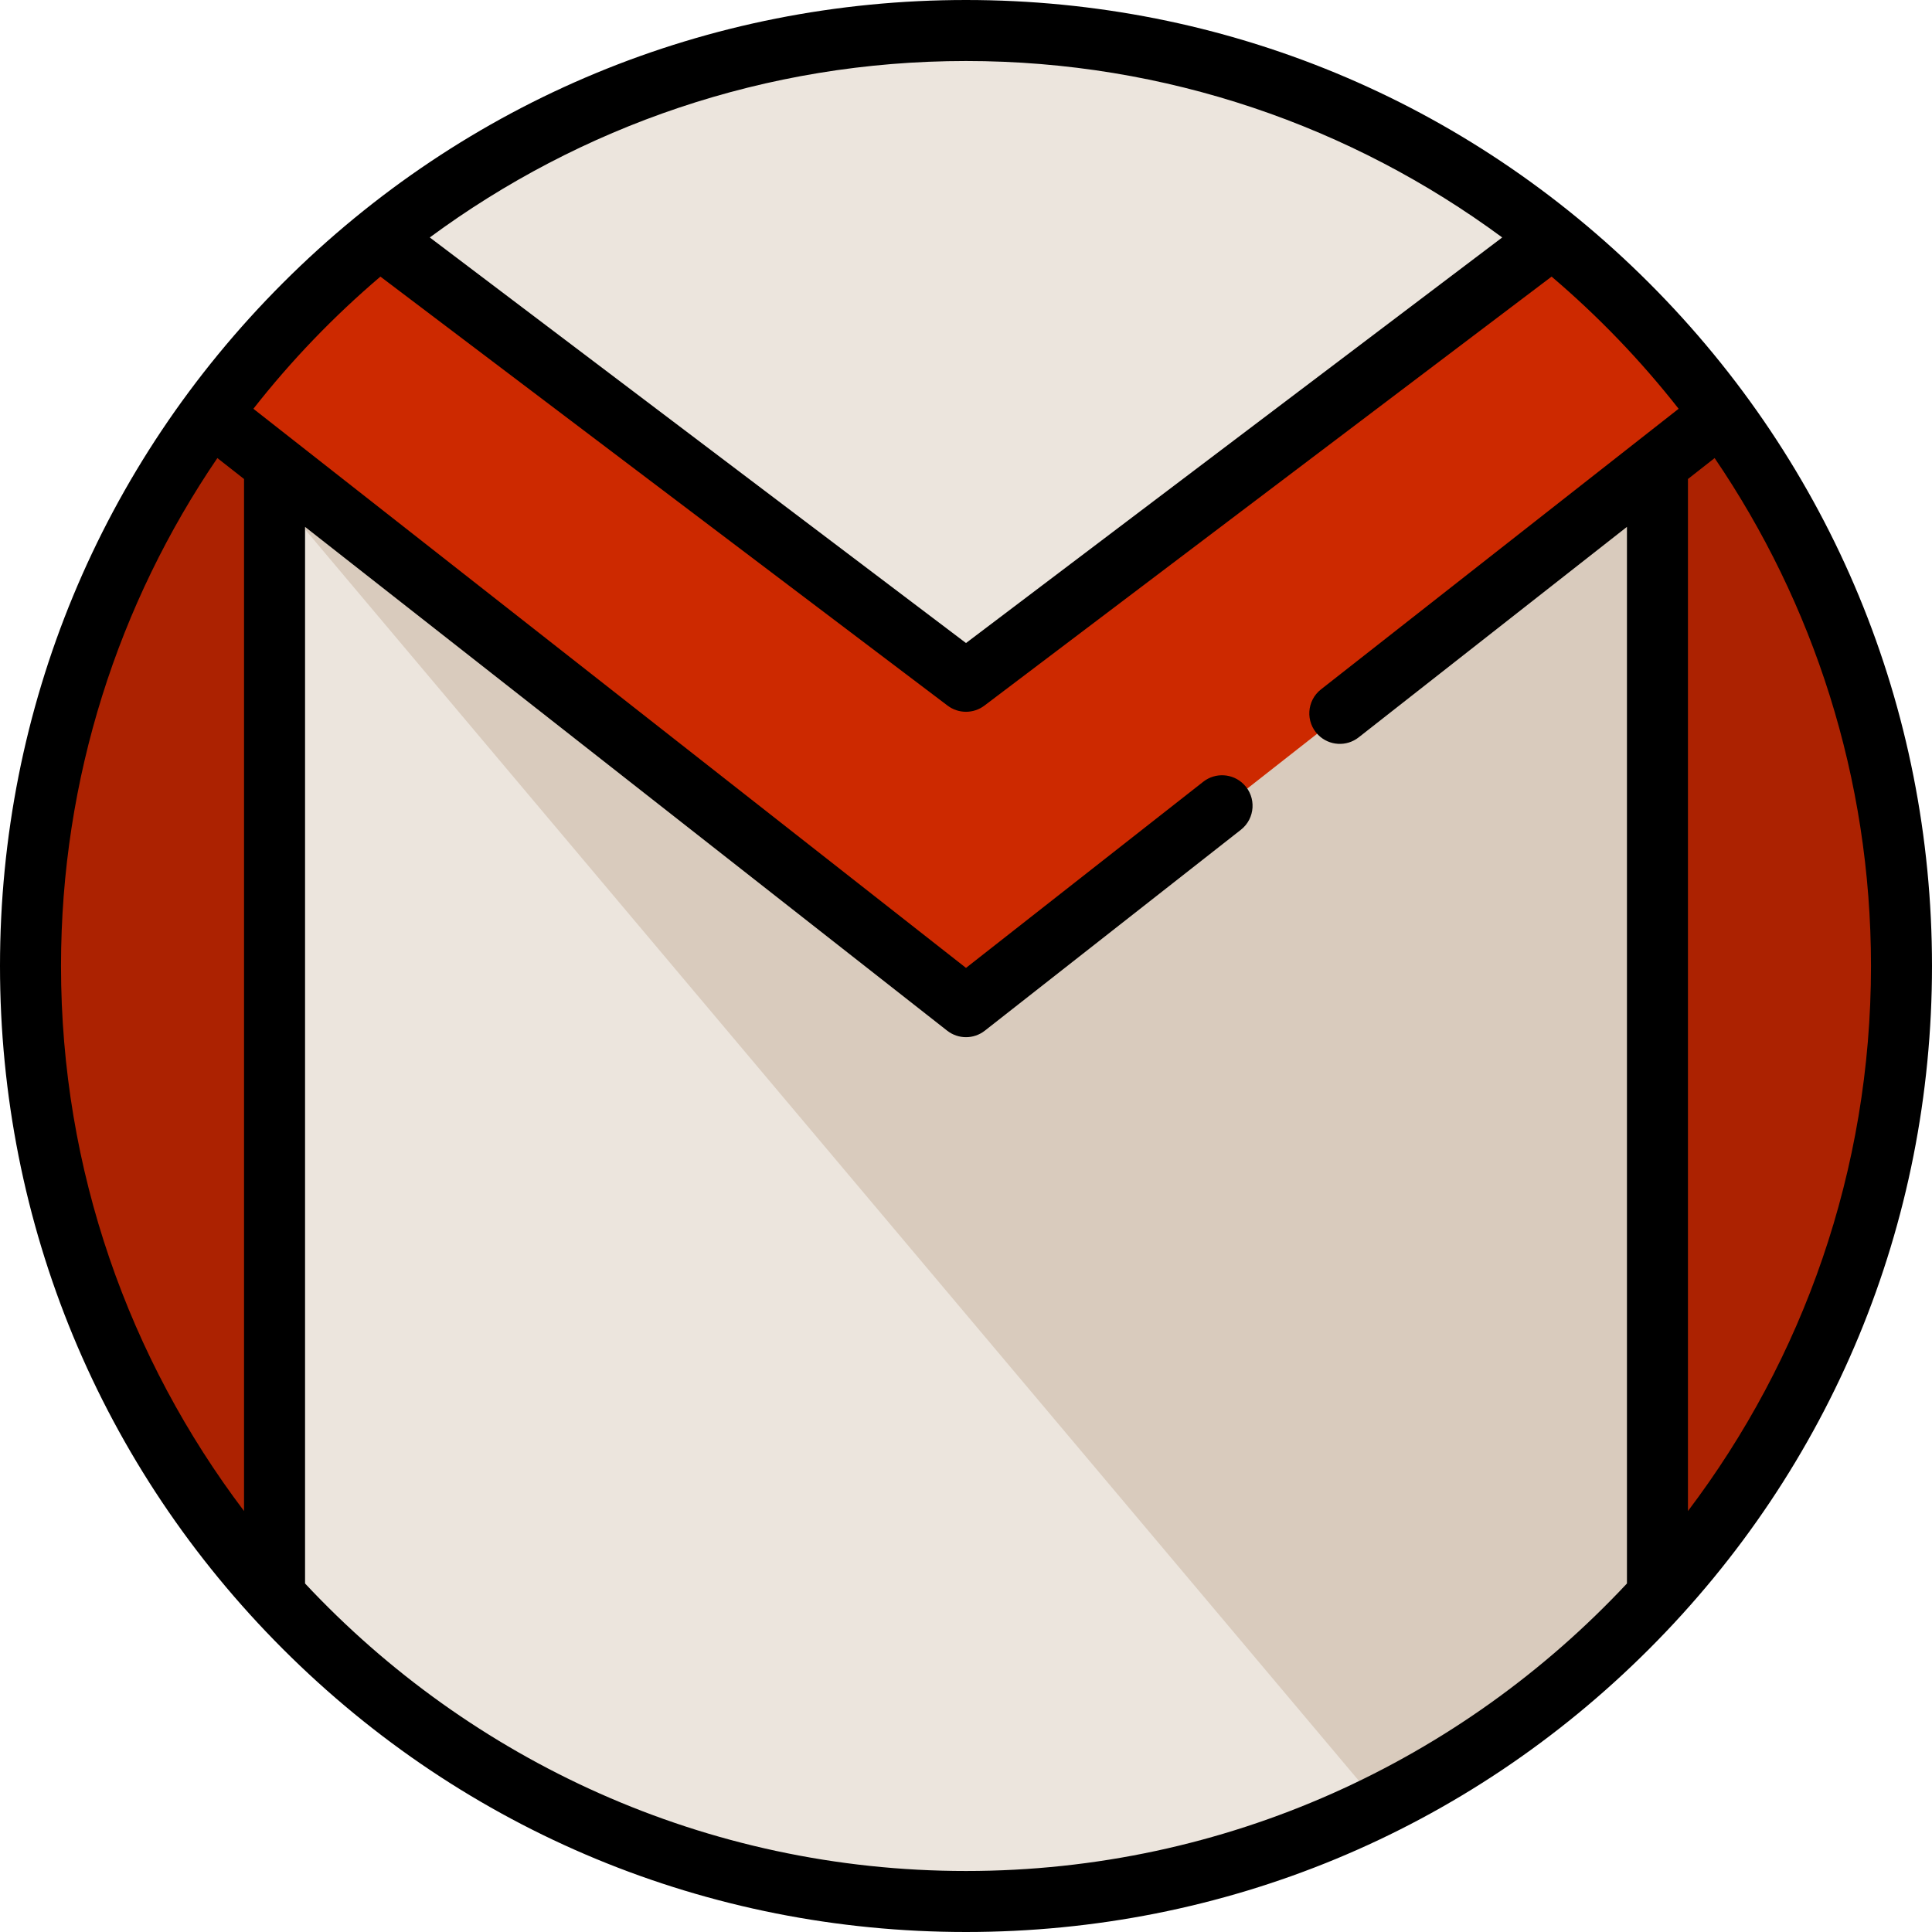
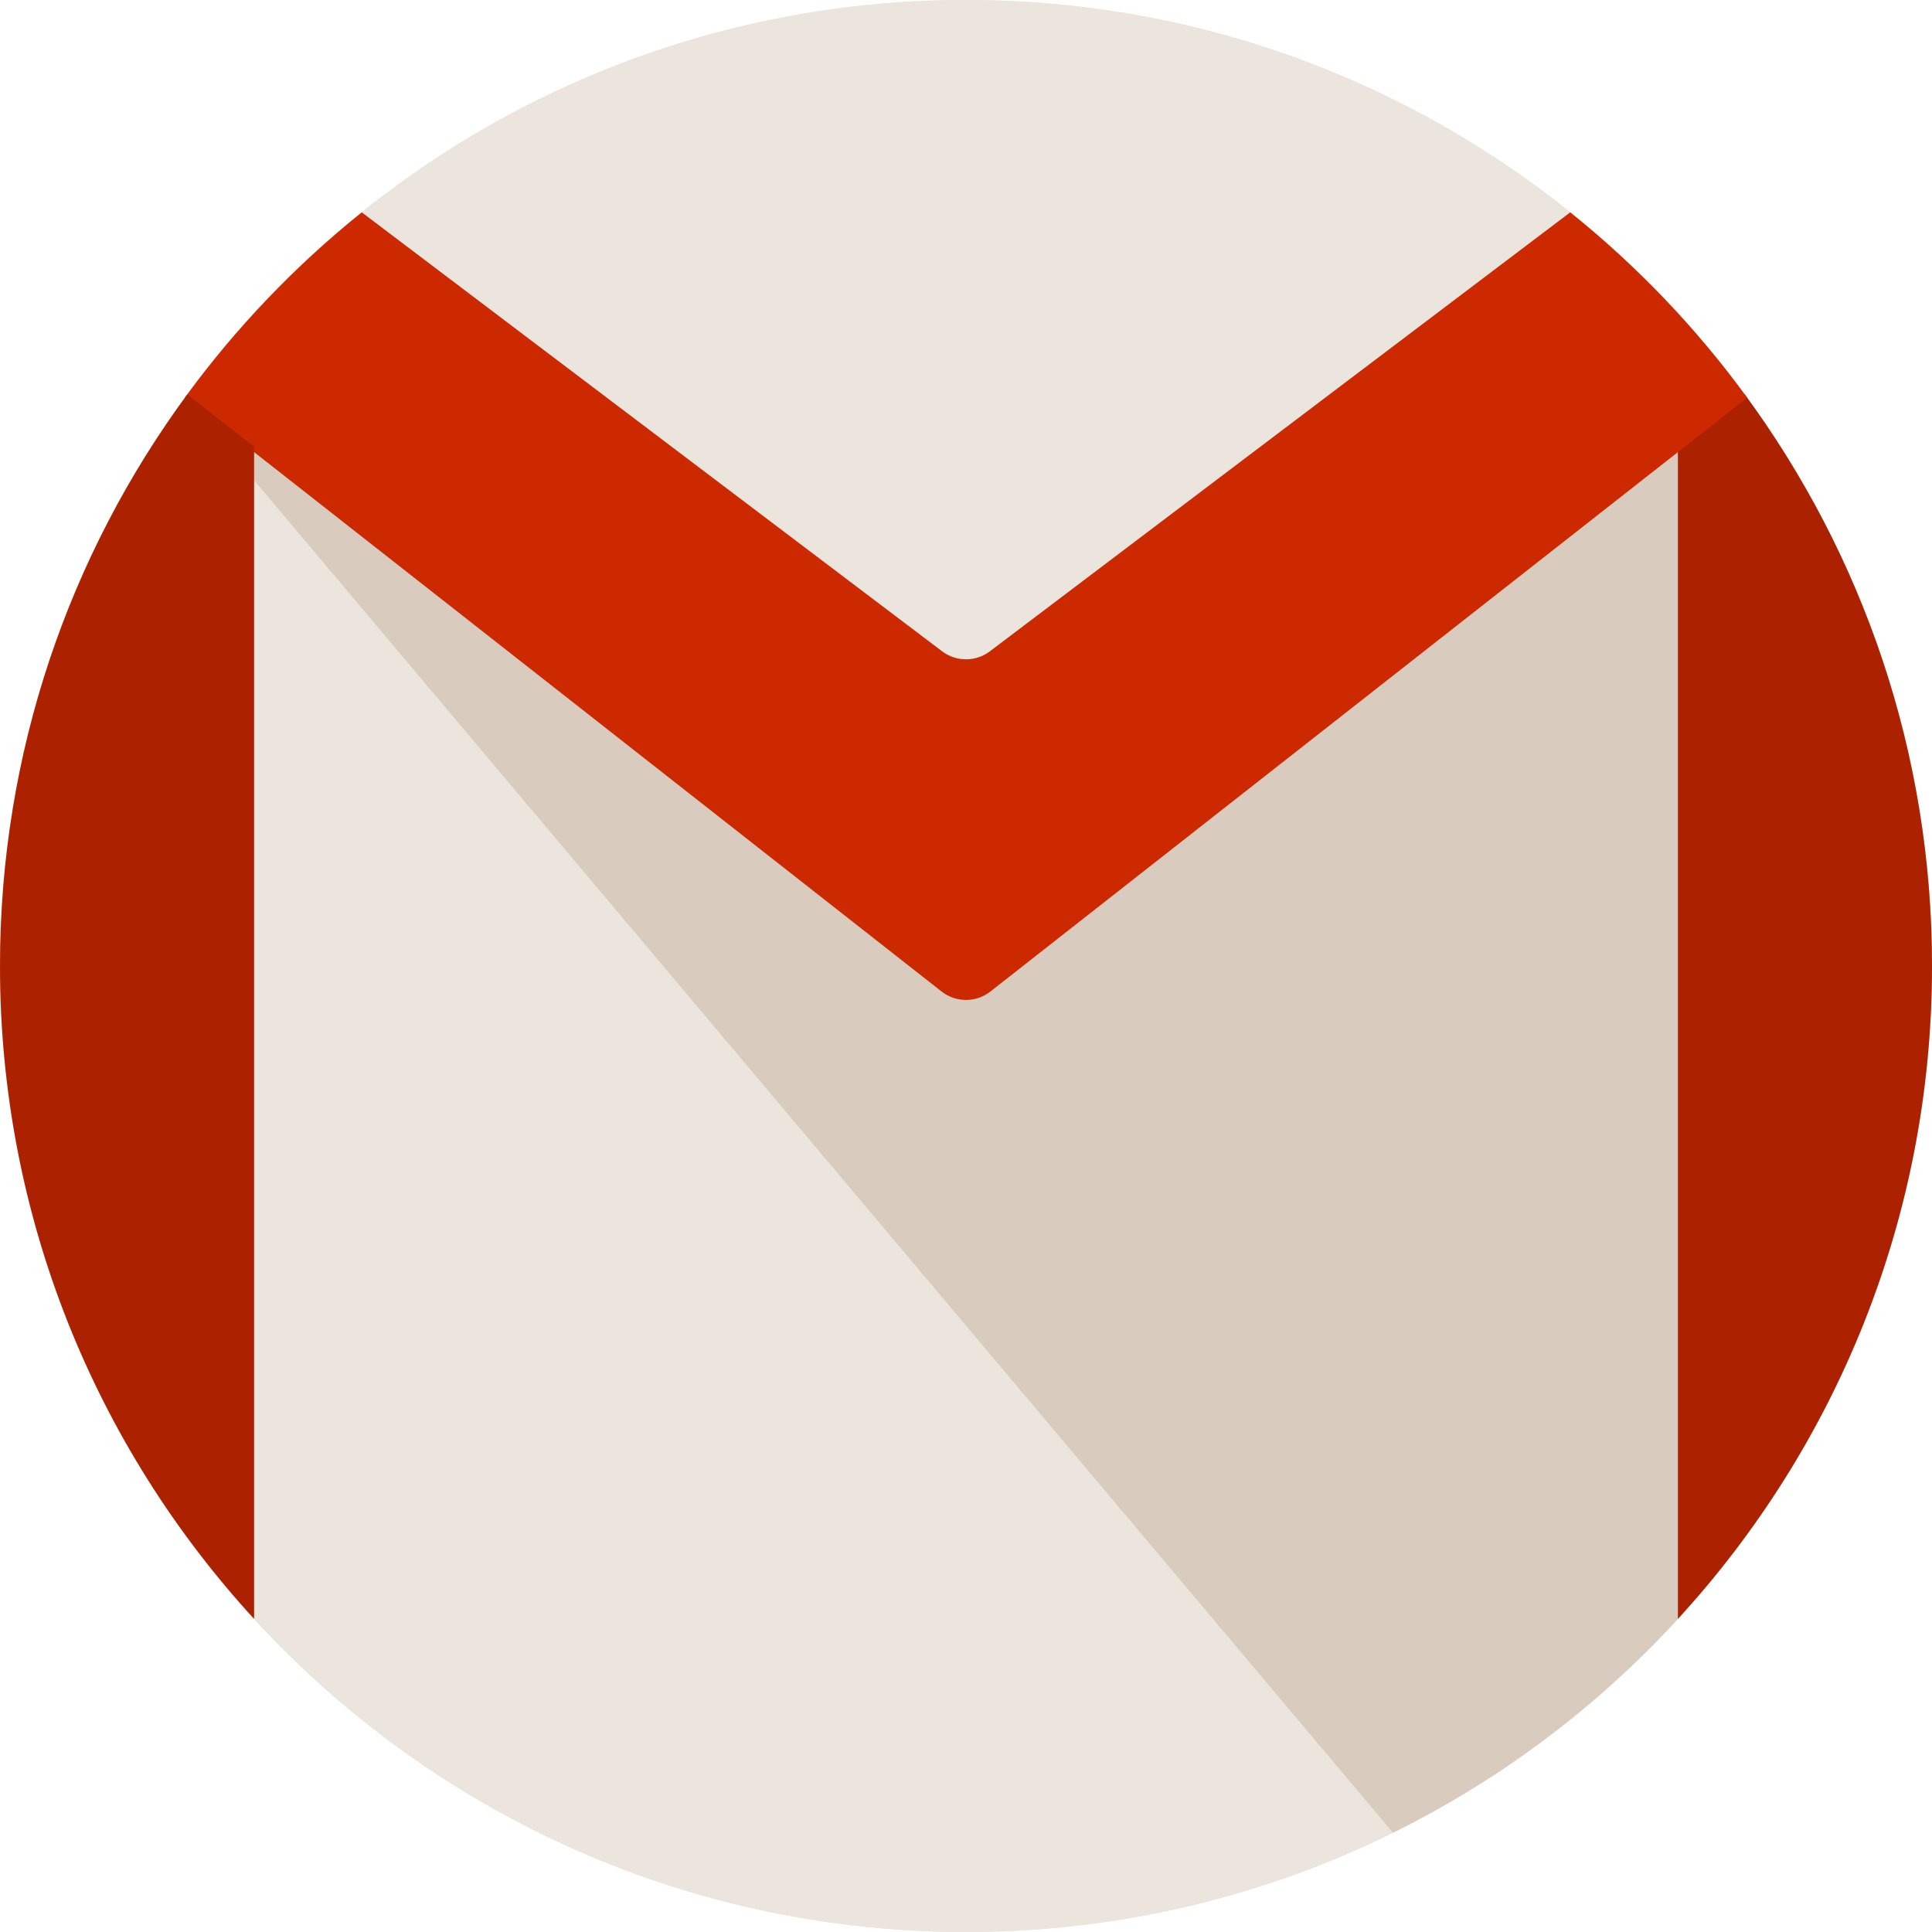
<svg xmlns="http://www.w3.org/2000/svg" height="800px" width="800px" version="1.1" id="Layer_1" viewBox="0 0 512 512" xml:space="preserve">
  <g>
-     <circle style="fill:#ECE5DD;" cx="256" cy="256" r="247.916" />
-     <circle style="fill:#ECE5DD;" cx="256" cy="256" r="247.916" />
+     <circle style="fill:#ECE5DD;" cx="256" cy="256" r="256" />
+     <circle style="fill:#ECE5DD;" cx="256" cy="256" r="256" />
  </g>
-   <path style="fill:#D9CBBD;" d="M503.916,256c0-69.097-28.279-131.582-73.881-176.541L288.337,191.326l-43.116,10.779  l-140.126-97.011L69.12,93.103c-4.788,5.488-9.33,11.194-13.626,17.091l310.089,368.23C447.535,437.971,503.916,353.576,503.916,256  z" />
-   <path style="fill:#AC2201;" d="M503.916,256c0-54.903-17.86-105.626-48.068-146.708l-17.145,13.453v300.817  C479.193,379.436,503.916,320.608,503.916,256z" />
-   <path style="fill:#CD2900;" d="M411.07,62.58L262.126,175.239c-3.624,2.741-8.627,2.741-12.251,0L100.93,62.58  c-17.158,13.773-32.441,29.781-45.414,47.584l194.216,152.382c3.68,2.888,8.856,2.888,12.536,0l194.216-152.382  C443.512,92.36,428.228,76.354,411.07,62.58z" />
-   <path style="fill:#AC2201;" d="M73.297,423.562V122.745l-17.145-13.453C25.944,150.374,8.084,201.097,8.084,256  C8.084,320.608,32.807,379.436,73.297,423.562z" />
-   <path d="M437.019,74.981C388.667,26.628,324.379,0,256,0S123.333,26.628,74.982,74.981C26.628,123.333,0,187.62,0,256  s26.628,132.667,74.982,181.019C123.333,485.372,187.62,512,256,512s132.667-26.628,181.019-74.981  C485.372,388.667,512,324.379,512,256S485.372,123.333,437.019,74.981z M256,16.168c53.148,0,102.304,17.389,142.103,46.759  L256,170.411L113.897,62.927C153.696,33.557,202.852,16.168,256,16.168z M64.674,400.443C34.246,360.238,16.168,310.193,16.168,256  c0-49.856,15.297-96.202,41.436-134.606l7.069,5.547V400.443z M349.349,194.769L349.349,194.769  c2.892,2.892,7.489,3.169,10.707,0.644l71.102-55.788v280.013c-43.8,46.854-106.112,76.193-175.158,76.193  s-131.358-29.339-175.158-76.193V139.625l170.167,133.513c1.465,1.149,3.227,1.725,4.991,1.725c1.763,0,3.526-0.575,4.991-1.725  l67.859-53.242c3.815-2.993,4.155-8.648,0.727-12.077l0,0c-2.892-2.892-7.489-3.169-10.707-0.643L256,256.503L67.149,108.331  c10.016-12.781,21.306-24.513,33.664-35.027l150.31,113.691c2.884,2.182,6.869,2.182,9.754,0L411.188,73.303  c12.358,10.514,23.648,22.247,33.664,35.027l-94.777,74.362C346.26,185.686,345.92,191.34,349.349,194.769z M447.326,126.94  l7.069-5.547c26.139,38.404,41.436,84.751,41.436,134.606c0,54.193-18.077,104.238-48.505,144.443V126.94z" />
+   <path style="fill:#D9CBBD;" d="M512,256c0-71.351-29.201-135.873-76.29-182.298L289.391,189.217l-44.522,11.13L100.174,100.174  L63.026,87.791c-4.944,5.667-9.635,11.559-14.07,17.648l320.2,380.238C453.781,443.905,512,356.758,512,256z" />
+   <path style="fill:#AC2201;" d="M512,256c0-56.693-18.442-109.07-49.635-151.492L444.661,118.4v310.626  C486.471,383.461,512,322.715,512,256z" />
+   <path style="fill:#CD2900;" d="M416.127,56.273L262.325,172.605c-3.742,2.83-8.909,2.83-12.651,0L95.873,56.273  c-17.717,14.222-33.499,30.752-46.895,49.135l200.549,157.351c3.8,2.982,9.145,2.982,12.945,0l200.549-157.351  C449.626,87.024,433.844,70.496,416.127,56.273z" />
+   <path style="fill:#AC2201;" d="M67.339,429.026V118.4l-17.704-13.892C18.442,146.93,0,199.307,0,256  C0,322.715,25.529,383.461,67.339,429.026z" />
</svg>
